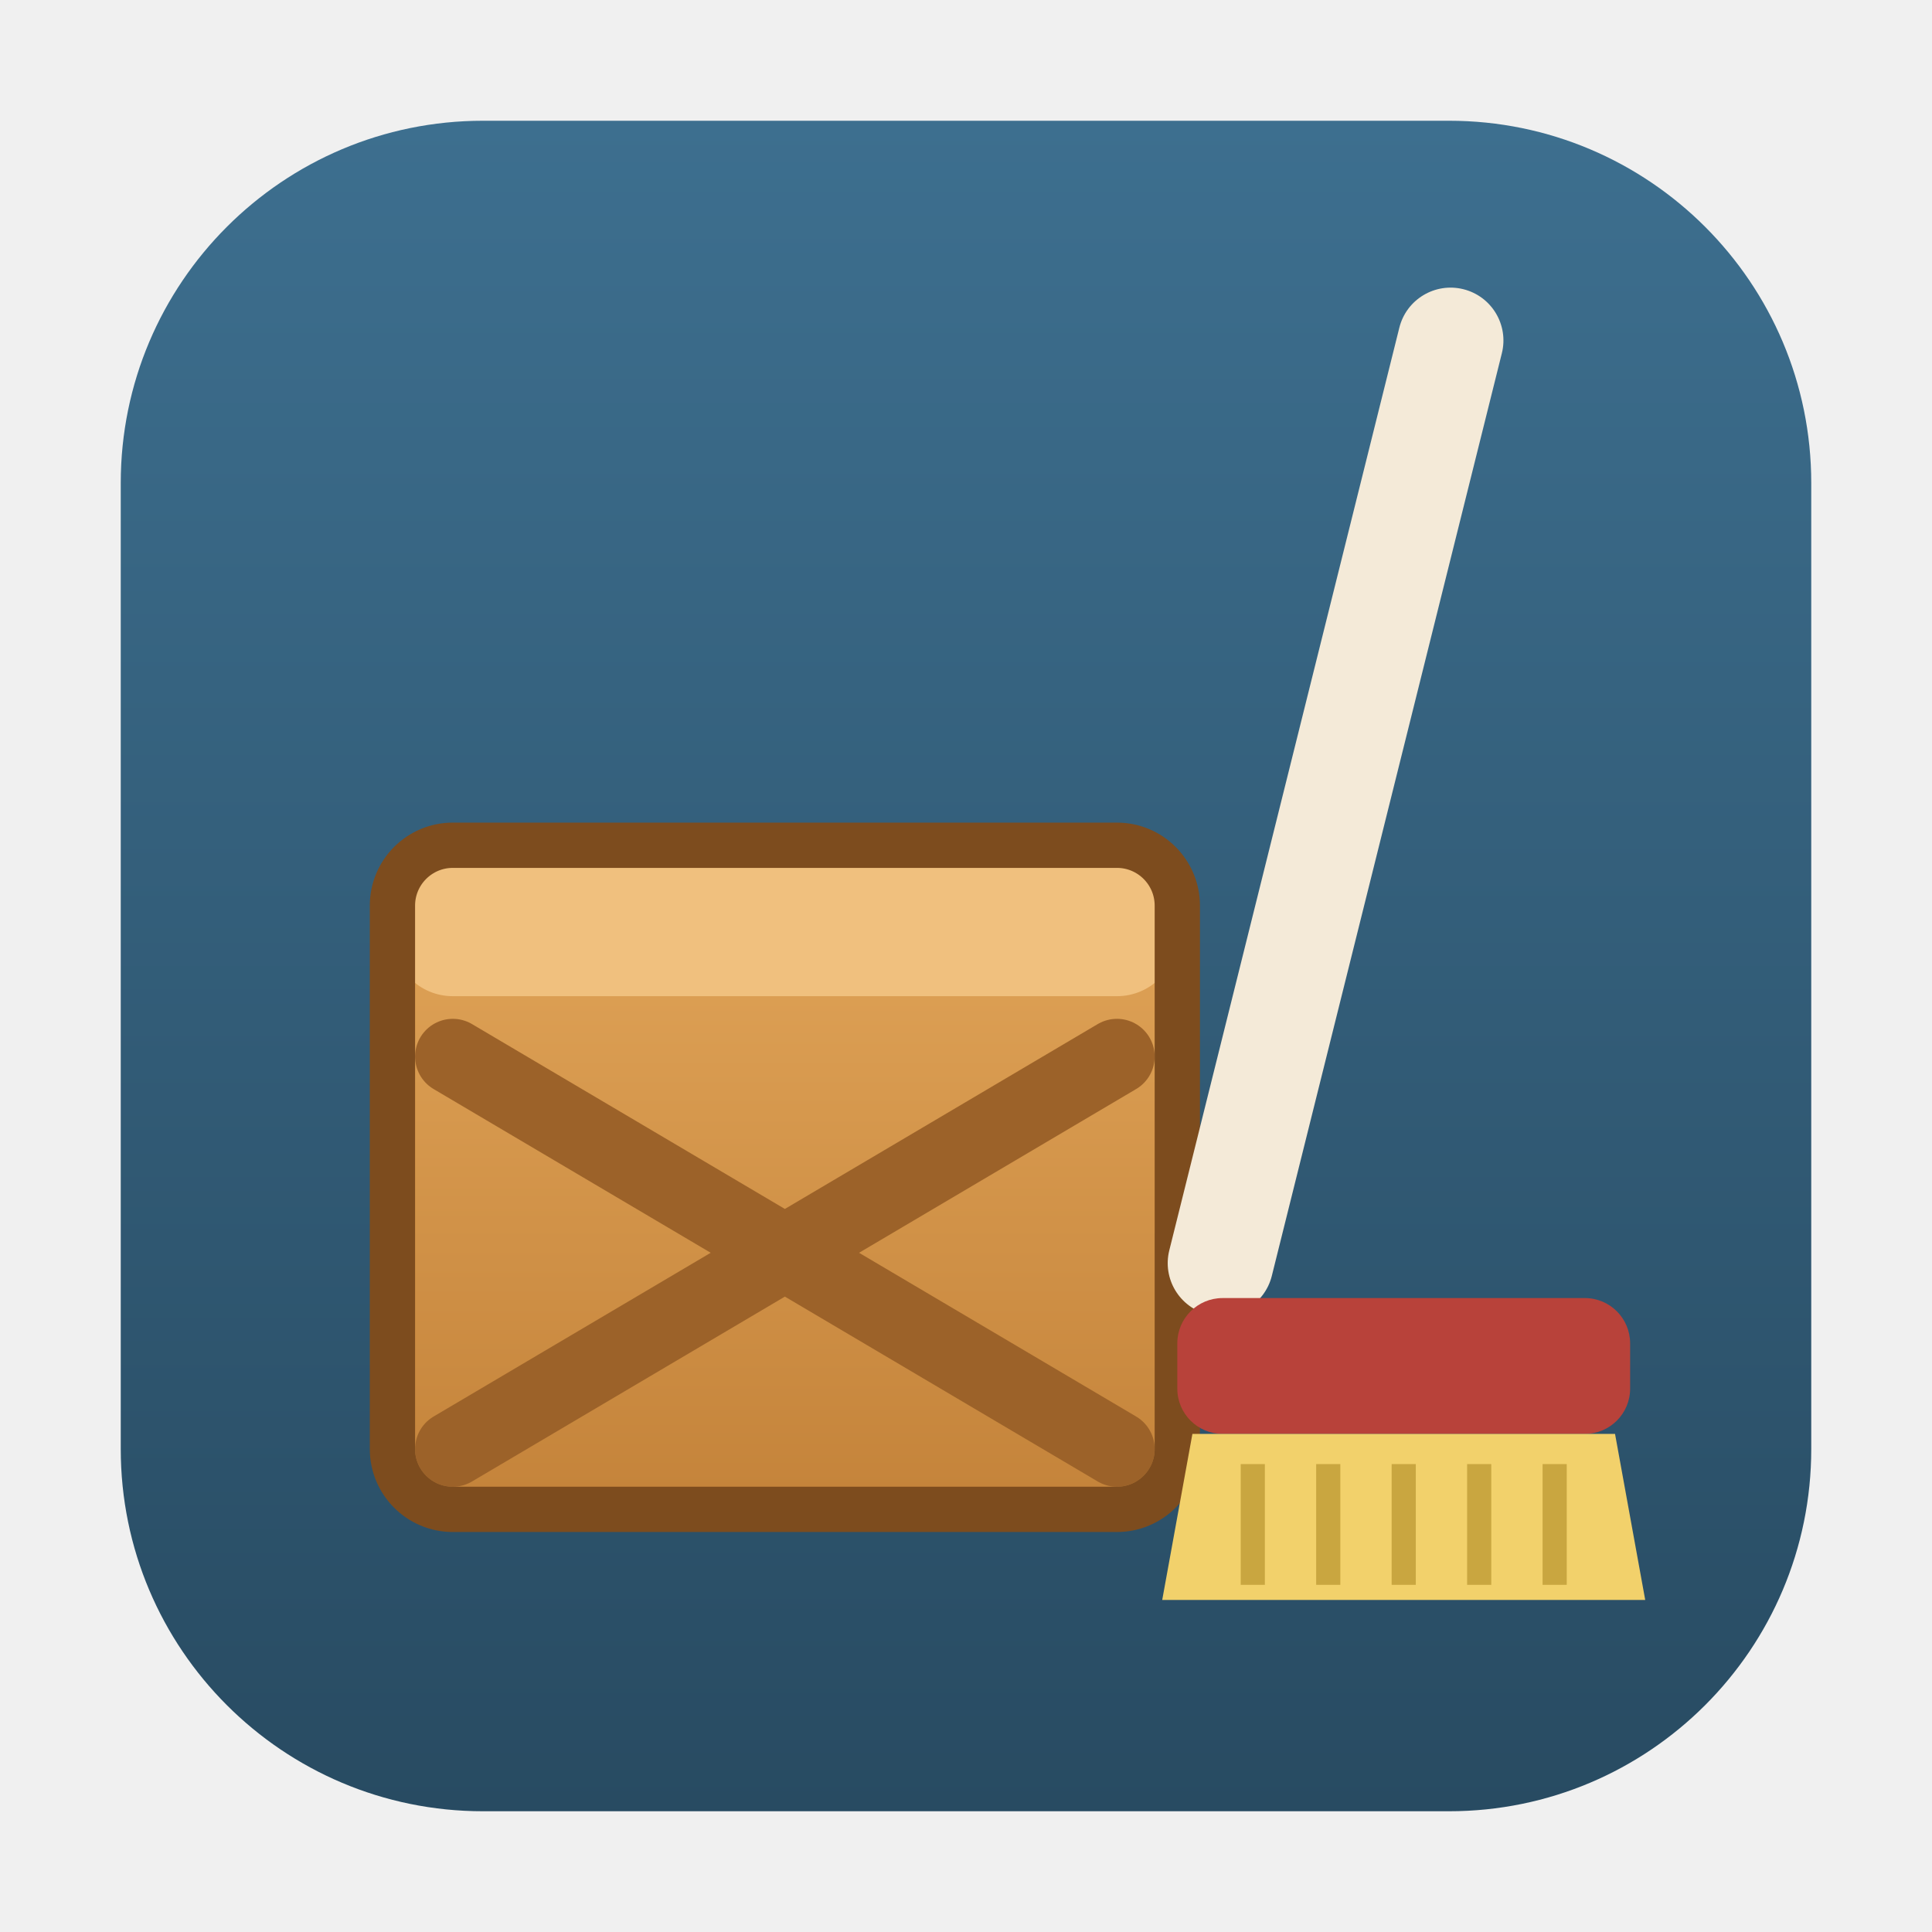
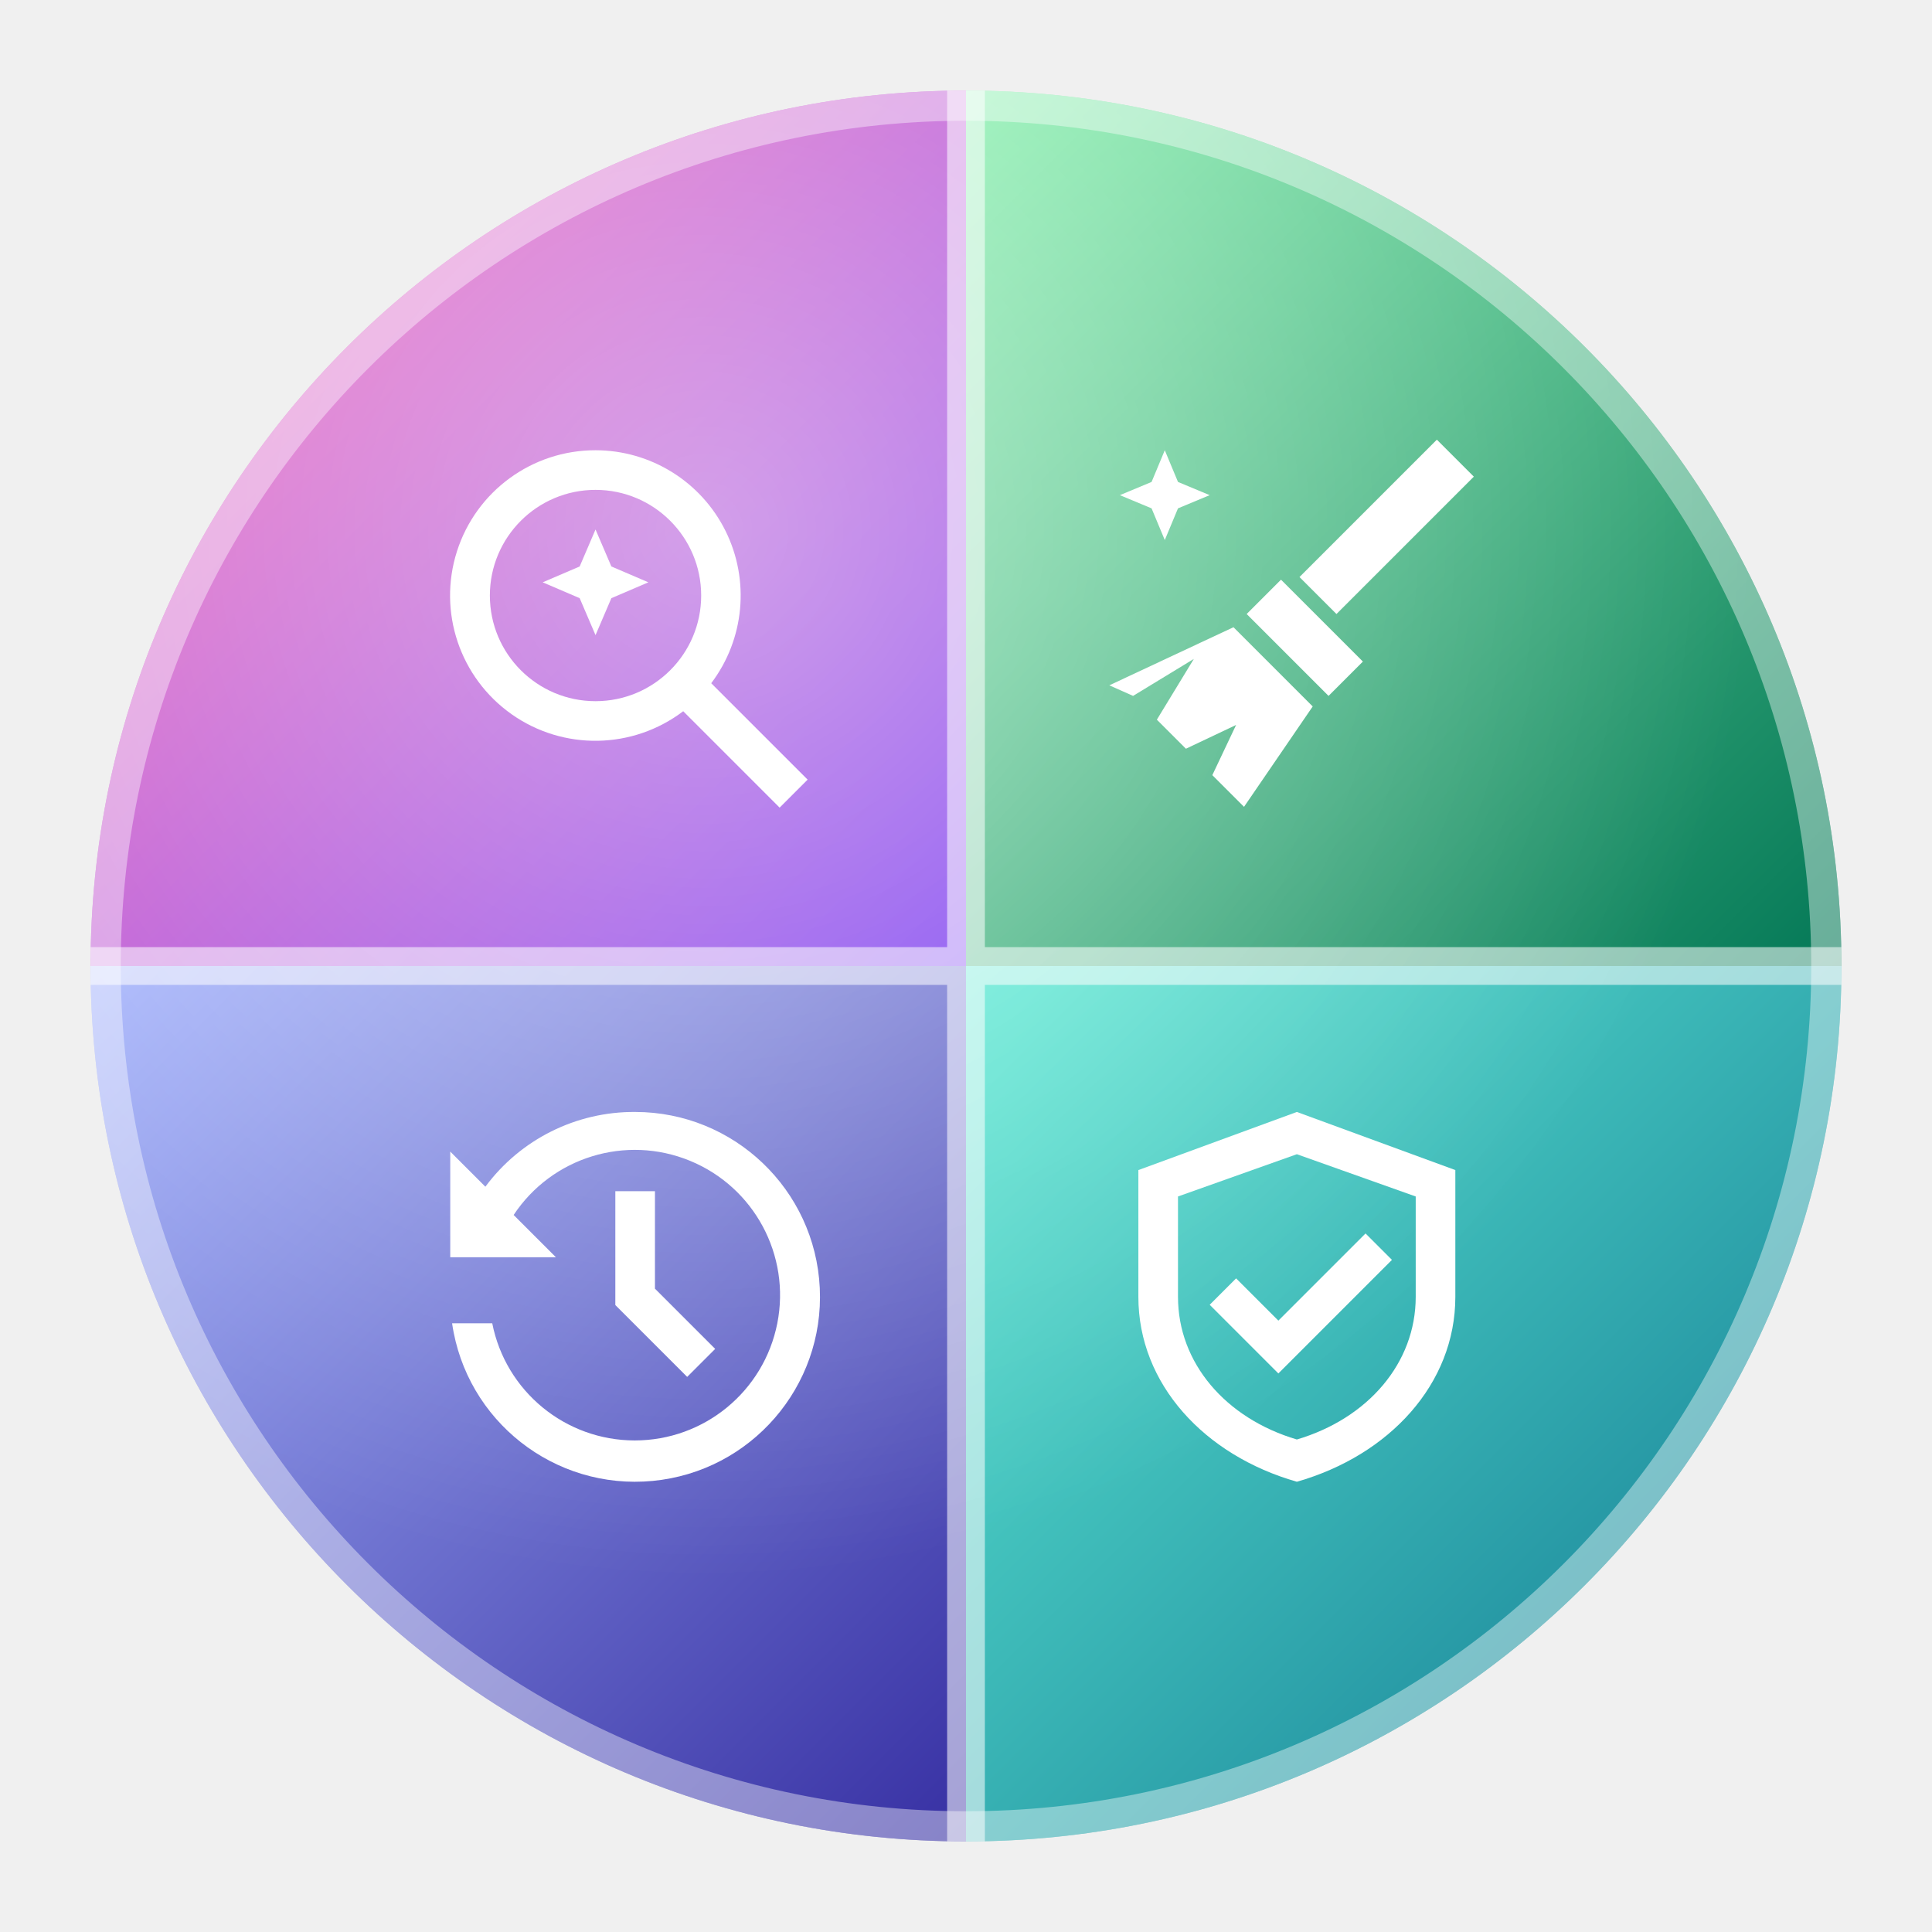
- <svg xmlns="http://www.w3.org/2000/svg" viewBox="0 0 128 128">
+ <svg xmlns="http://www.w3.org/2000/svg" width="128" height="128" viewBox="0 0 128 128">
  <defs>
-     <linearGradient id="tile" x1="0" y1="0" x2="0" y2="1">
-       <stop offset="0" stop-color="#3d6f8f" />
-       <stop offset="1" stop-color="#284b62" />
+     <linearGradient id="g0" x1="0" y1="0" x2="1" y2="1">
+       <stop offset="0" stop-color="#86efac" />
+       <stop offset="1" stop-color="#047857" />
    </linearGradient>
-     <linearGradient id="crate" x1="0" y1="0" x2="0" y2="1">
-       <stop offset="0" stop-color="#e2a65a" />
-       <stop offset="1" stop-color="#c4833a" />
+     <linearGradient id="g1" x1="0" y1="0" x2="1" y2="1">
+       <stop offset="0" stop-color="#5eead4" />
+       <stop offset="1" stop-color="#0e7490" />
    </linearGradient>
+     <linearGradient id="g2" x1="0" y1="0" x2="1" y2="1">
+       <stop offset="0" stop-color="#a5b4fc" />
+       <stop offset="1" stop-color="#3730a3" />
+     </linearGradient>
+     <linearGradient id="g3" x1="0" y1="0" x2="1" y2="1">
+       <stop offset="0" stop-color="#ff6fb5" />
+       <stop offset="1" stop-color="#7a3cf0" />
+     </linearGradient>
+     <radialGradient id="s" cx="0.35" cy="0.25" r="0.6">
+       <stop offset="0" stop-color="#ffffff" stop-opacity="0.45" />
+       <stop offset="1" stop-color="#ffffff" stop-opacity="0" />
+     </radialGradient>
  </defs>
-   <rect x="8" y="8" width="112" height="112" rx="24" fill="url(#tile)" />
-   <rect x="26" y="56" width="52" height="44" rx="4" fill="url(#crate)" />
-   <rect x="26" y="56" width="52" height="10" rx="4" fill="#f0c07e" />
-   <path d="M30 70 L74 96 M74 70 L30 96" stroke="#9c6229" stroke-width="5" stroke-linecap="round" />
-   <rect x="26" y="56" width="52" height="44" rx="4" fill="none" stroke="#7d4c1e" stroke-width="3" />
-   <rect x="85" y="18" width="7" height="70" rx="3.5" fill="#f4ead8" transform="rotate(14 88 53)" />
-   <rect x="78" y="86" width="30" height="9" rx="3" fill="#b8423a" />
-   <path d="M79 95 h28 l2 11 h-32 z" fill="#f2d16b" />
-   <path d="M83 97 v8 M88 97 v8 M93 97 v8 M98 97 v8 M103 97 v8" stroke="#c9a640" stroke-width="1.6" />
+   <path d="M64 64L64.00 6.00A58 58 0 0 1 122.00 64.00Z" fill="url(#g0)" />
+   <g transform="translate(71.92 28.08) scale(1.75)" fill="#ffffff">
+     <path d="M13.3.6l1.4 1.4-5.2 5.2-1.4-1.4z" />
+     <path d="M7.4 5.9l3.1 3.1-1.3 1.3-3.1-3.1z" />
+     <path d="M5.6 7.7l3 3-2.6 3.8-1.2-1.2.9-1.9-1.9.9-1.1-1.1 1.4-2.3-2.3 1.4L.9 9.9z" />
+     <path d="M3 1l.5 1.2L4.7 2.7 3.5 3.2 3 4.4l-.5-1.2-1.2-.5 1.2-.5z" />
+   </g>
+   <path d="M64 64L122.00 64.00A58 58 0 0 1 64.00 122.00Z" fill="url(#g1)" />
+   <g transform="translate(71.92 71.92) scale(1.75)" fill="#ffffff">
+     <path d="M8 1l6 2.2V8c0 3.3-2.5 6-6 7-3.5-1-6-3.7-6-7V3.2zm0 1.6L3.5 4.2V8c0 2.5 1.8 4.6 4.5 5.4 2.7-.8 4.5-2.9 4.5-5.4V4.2z" />
+     <path d="M10.6 5.6l1 1-4.3 4.3-2.6-2.6 1-1 1.6 1.6z" />
+   </g>
+   <path d="M64 64L64.00 122.00A58 58 0 0 1 6.00 64.00Z" fill="url(#g2)" />
+   <g transform="translate(28.08 71.92) scale(1.75)" fill="#ffffff">
+     <path d="M8 1a7 7 0 1 1-6.93 8h1.52A5.5 5.5 0 1 0 3.4 4.9L5 6.5H1V2.5l1.33 1.33A7 7 0 0 1 8 1z" />
+     <path d="M7.25 4h1.5v3.69l2.28 2.28-1.06 1.06-2.72-2.72z" />
+   </g>
+   <path d="M64 64L6.00 64.00A58 58 0 0 1 64.00 6.00Z" fill="url(#g3)" />
+   <g transform="translate(28.08 28.08) scale(1.75)" fill="#ffffff">
+     <path d="M6.5 1a5.5 5.5 0 0 1 4.38 8.82l3.65 3.65-1.06 1.06-3.65-3.65A5.5 5.5 0 1 1 6.5 1zm0 1.5a4 4 0 1 0 0 8 4 4 0 0 0 0-8z" />
+     <path d="M6.5 4l.6 1.4L8.5 6l-1.4.6L6.5 8l-.6-1.4L4.5 6l1.4-.6z" />
+   </g>
+   <path d="M64 6V122M6 64H122" stroke="#ffffff" stroke-opacity="0.55" stroke-width="2.5" />
+   <circle cx="64" cy="64" r="58" fill="url(#s)" />
+   <circle cx="64" cy="64" r="57" fill="none" stroke="#ffffff" stroke-opacity="0.4" stroke-width="2" />
</svg>
